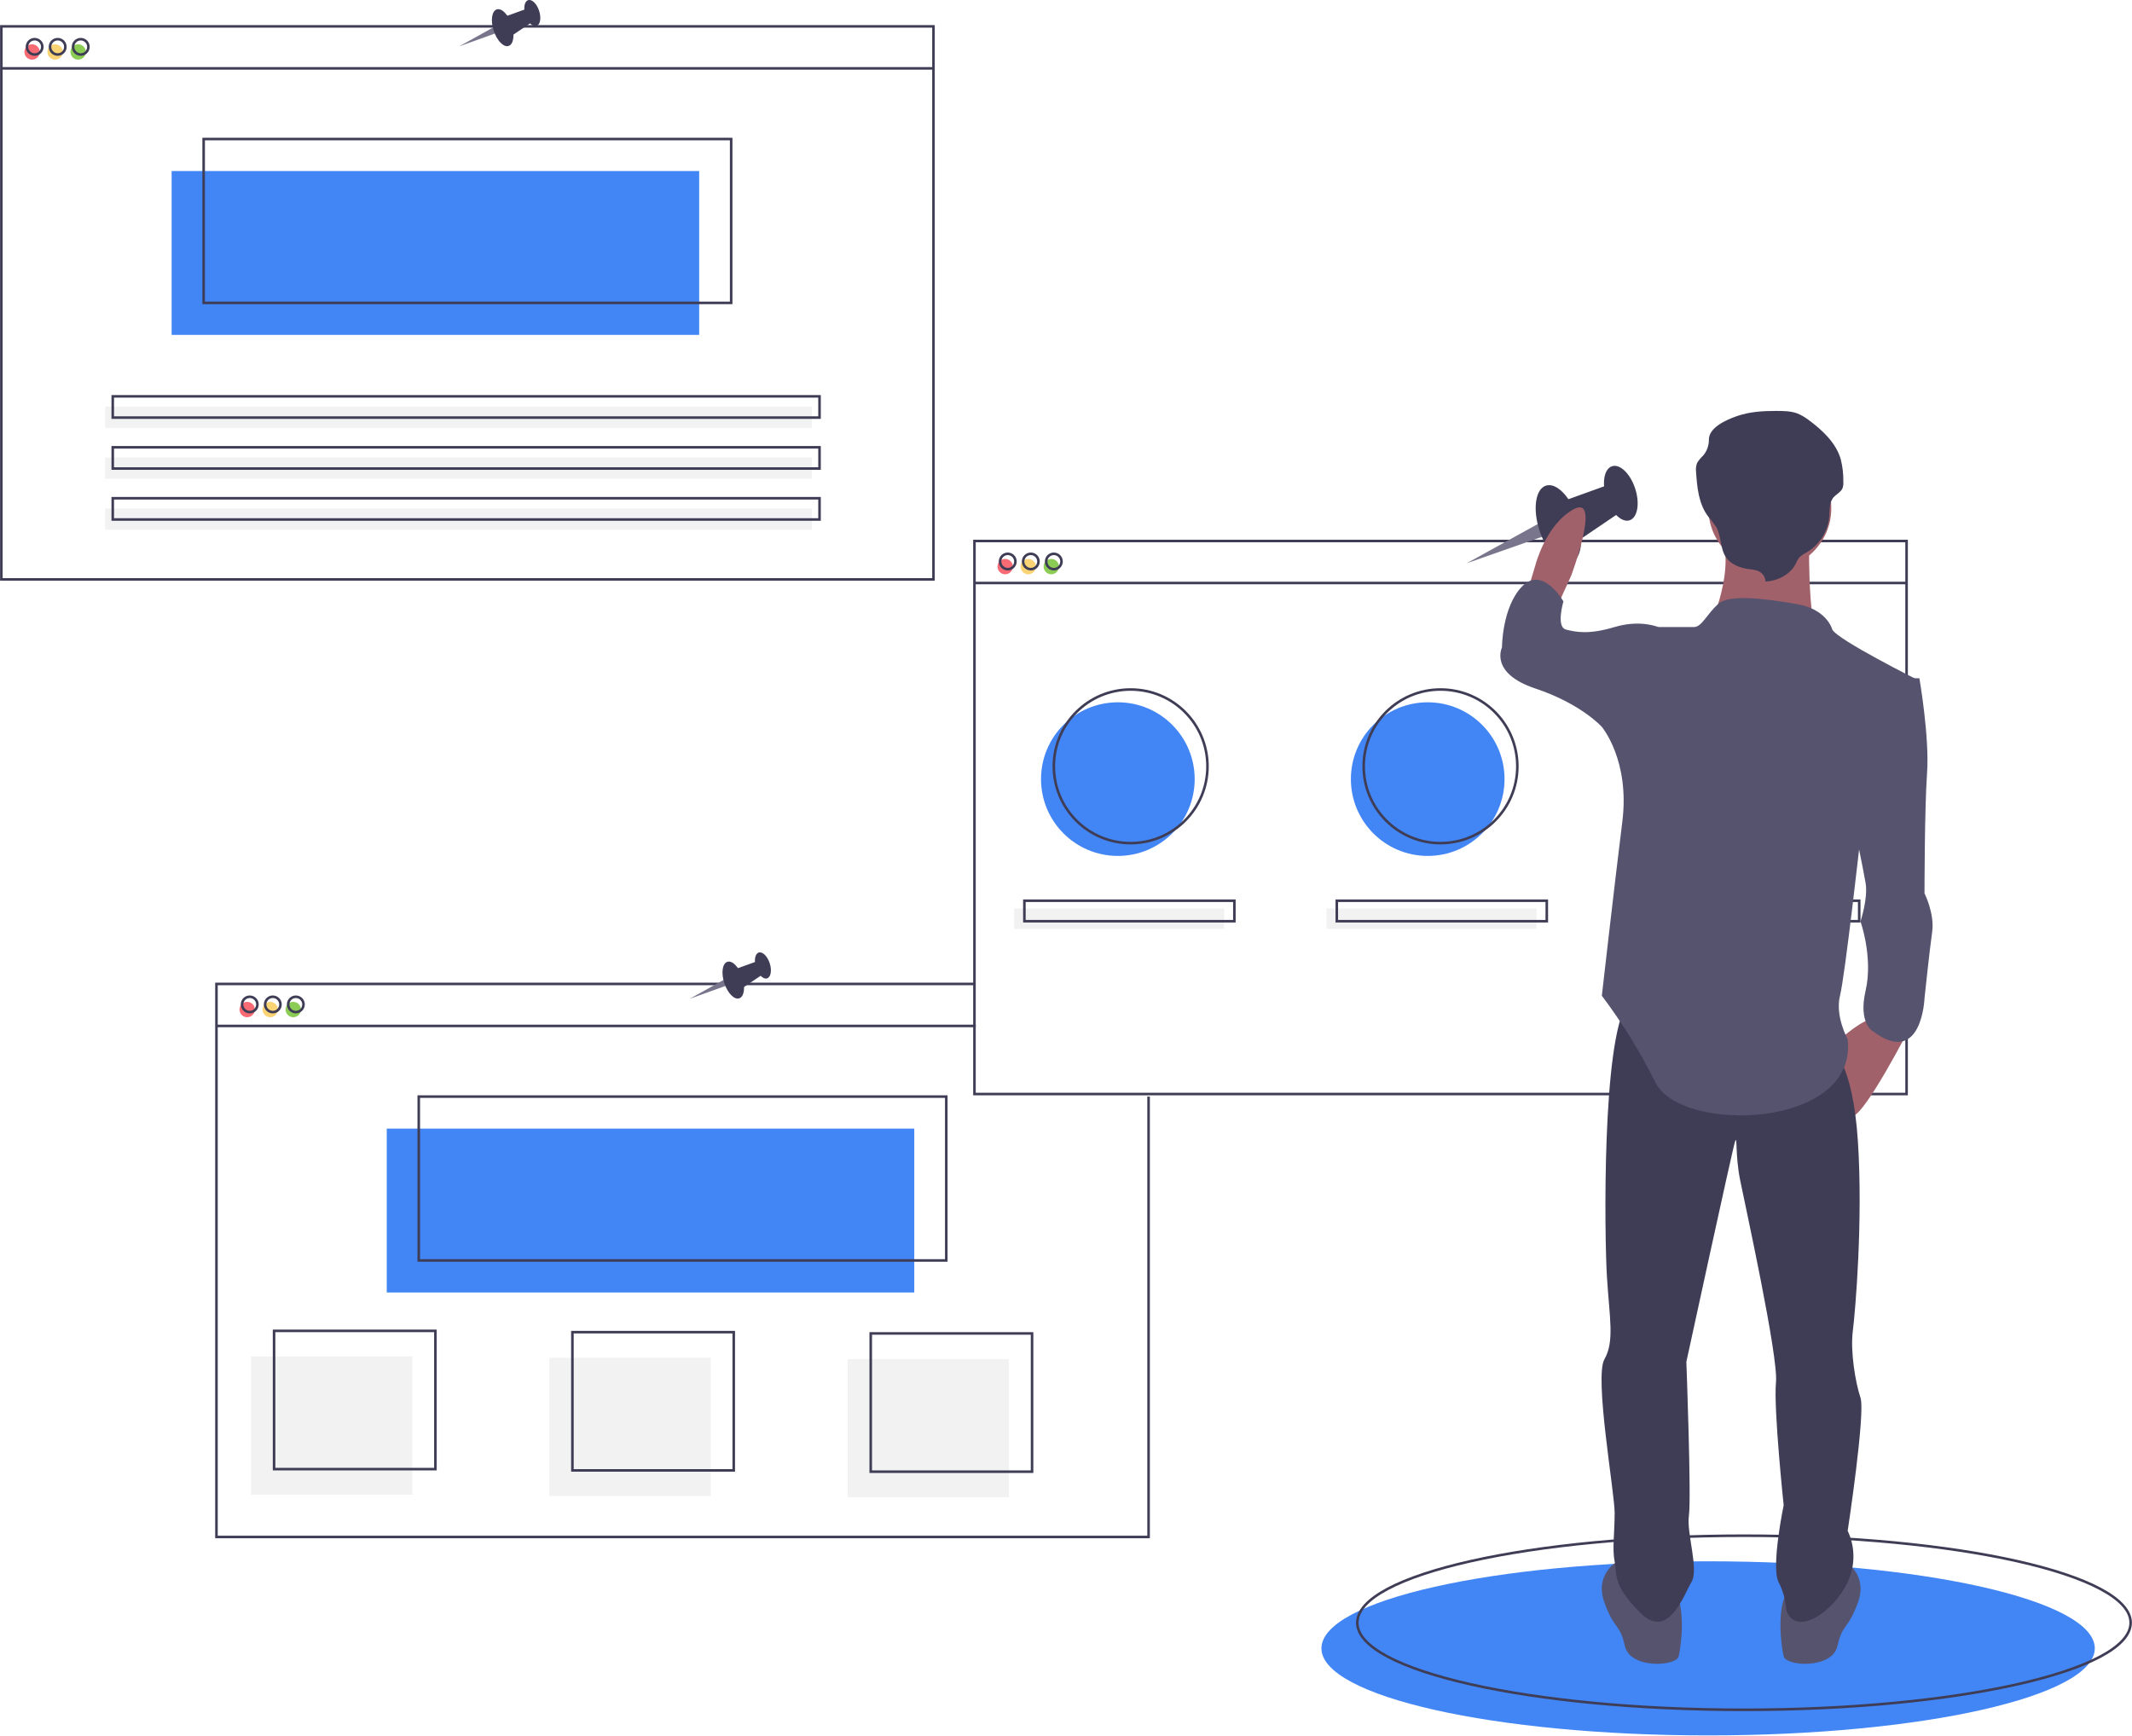
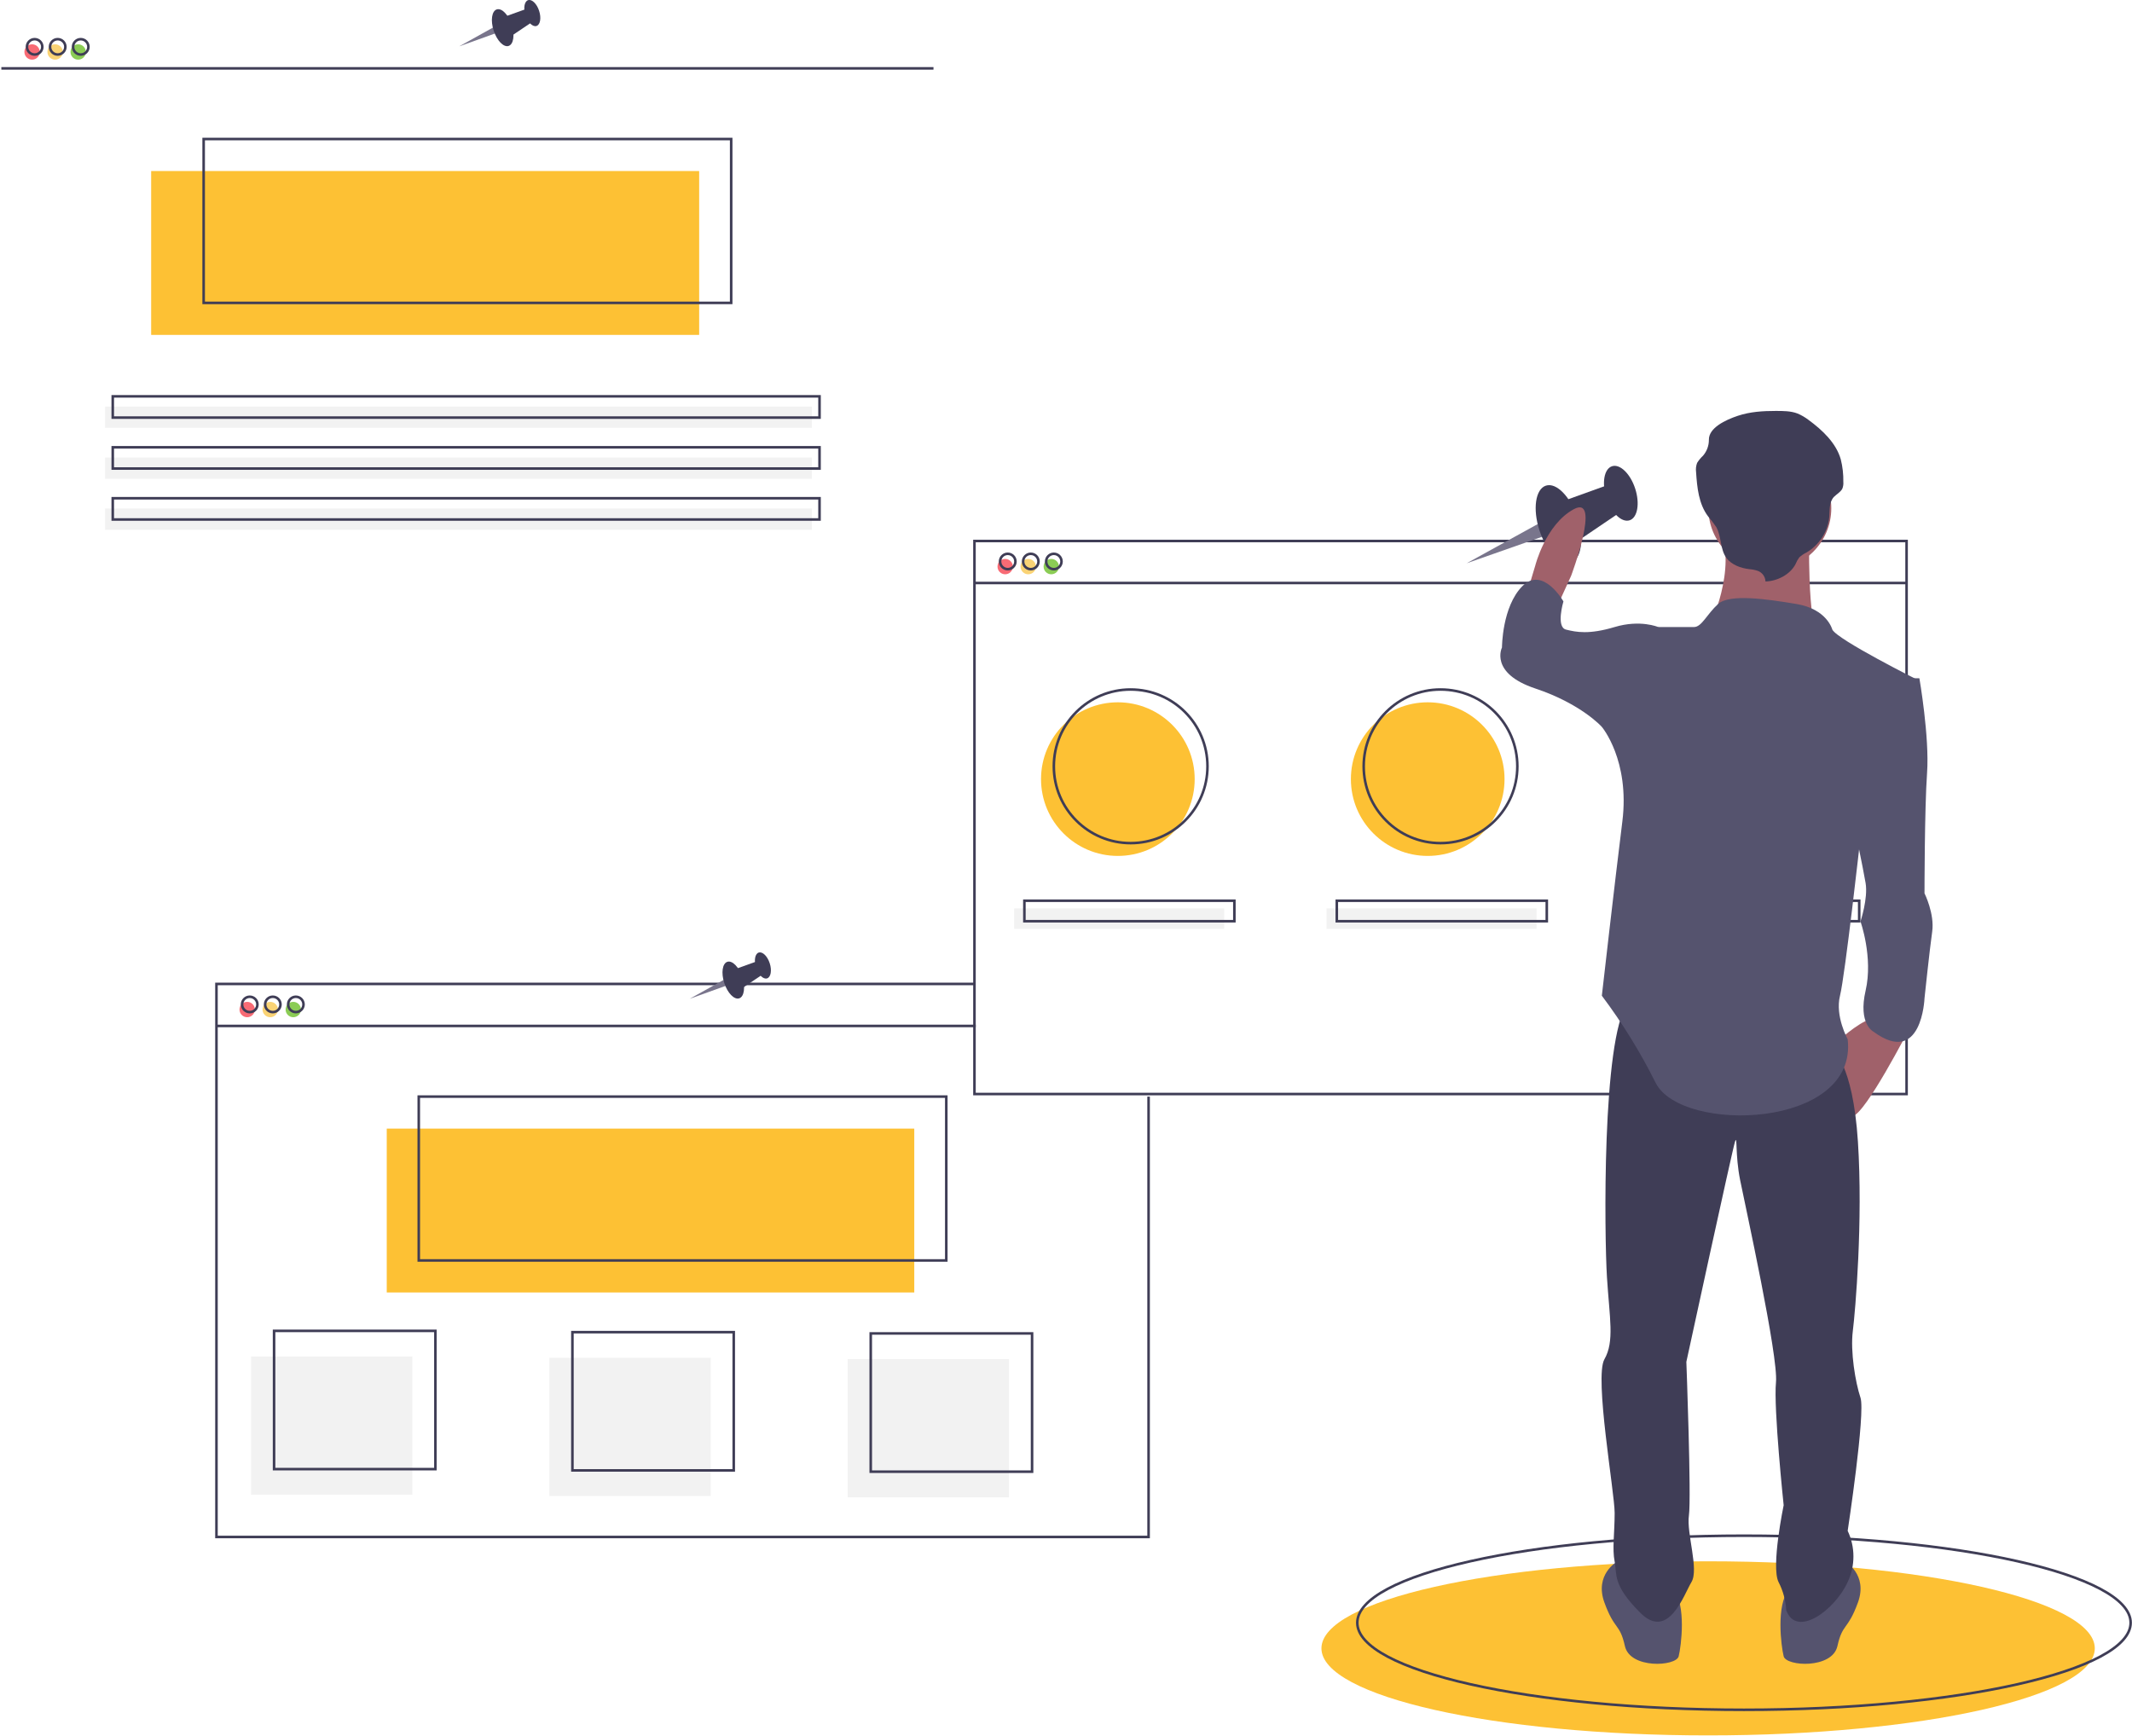
<svg xmlns="http://www.w3.org/2000/svg" id="e66cdcae-b662-46fb-b424-18ba1a805fb0" data-name="Layer 1" width="832.5" height="677.8" viewBox="0 0 832.5 677.845">
-   <ellipse cx="667" cy="643.8" rx="151" ry="34" fill="#4285f4" />
+   <ellipse cx="667" cy="643.8" rx="151" ry="34" fill="#FDC134" />
  <ellipse cx="681" cy="633.8" rx="151" ry="34" fill="none" stroke="#3f3d56" stroke-miterlimit="10" />
-   <circle cx="436.5" cy="304.3" r="30" fill="#4285f4" />
-   <circle cx="557.5" cy="304.3" r="30" fill="#4285f4" />
-   <circle cx="678.5" cy="304.3" r="30" fill="#4285f4" />
+   <circle cx="436.5" cy="304.3" r="30" fill="#FDC134" />
+   <circle cx="557.5" cy="304.3" r="30" fill="#FDC134" />
+   <circle cx="678.5" cy="304.3" r="30" fill="#FDC134" />
  <circle cx="12.5" cy="20.3" r="3" fill="#f86b75" />
  <circle cx="21.5" cy="20.3" r="3" fill="#fad375" />
  <circle cx="30.5" cy="20.3" r="3" fill="#8bcc55" />
-   <rect x="67" y="66.8" width="206" height="64" fill="#4285f4" />
-   <rect x="0.5" y="10.3" width="364" height="216" fill="none" stroke="#3f3d56" stroke-miterlimit="10" />
+   <rect x="59" y="66.8" width="214" height="64" fill="#FDC134" />
+   <rect x="0.5" y="10.3" width="364" height="216" fill="none" stroke="3F3D56" stroke-miterlimit="10" />
  <line x1="0.5" y1="26.703" x2="364.5" y2="26.703" fill="none" stroke="#3f3d56" stroke-miterlimit="10" />
  <circle cx="13.5" cy="18.3" r="3" fill="none" stroke="#3f3d56" stroke-miterlimit="10" />
  <circle cx="22.5" cy="18.3" r="3" fill="none" stroke="#3f3d56" stroke-miterlimit="10" />
  <circle cx="31.5" cy="18.3" r="3" fill="none" stroke="#3f3d56" stroke-miterlimit="10" />
  <rect x="79.5" y="54.3" width="206" height="64" fill="none" stroke="#3f3d56" stroke-miterlimit="10" />
  <rect x="41" y="158.8" width="276" height="8.3" fill="#f2f2f2" />
  <rect x="41" y="178.7" width="276" height="8.3" fill="#f2f2f2" />
  <rect x="41" y="198.6" width="276" height="8.3" fill="#f2f2f2" />
  <rect x="44" y="154.8" width="276" height="8.3" fill="none" stroke="#3f3d56" stroke-miterlimit="10" />
  <rect x="44" y="174.7" width="276" height="8.3" fill="none" stroke="#3f3d56" stroke-miterlimit="10" />
  <rect x="44" y="194.6" width="276" height="8.3" fill="none" stroke="#3f3d56" stroke-miterlimit="10" />
  <circle cx="96.5" cy="394.3" r="3" fill="#f86b75" />
  <circle cx="105.5" cy="394.3" r="3" fill="#fad375" />
  <circle cx="114.5" cy="394.3" r="3" fill="#8bcc55" />
-   <rect x="151" y="440.8" width="206" height="64" fill="#4285f4" />
+   <rect x="151" y="440.8" width="206" height="64" fill="#FDC134" />
  <polyline points="448.5,428.3 448.5,600.3 84.5,600.3 84.5,384.3 380.5,384.3" fill="none" stroke="#3f3d56" stroke-miterlimit="10" />
  <line x1="84.5" y1="400.703" x2="381" y2="400.703" fill="none" stroke="#3f3d56" stroke-miterlimit="10" />
  <circle cx="97.5" cy="392.3" r="3" fill="none" stroke="#3f3d56" stroke-miterlimit="10" />
  <circle cx="106.5" cy="392.3" r="3" fill="none" stroke="#3f3d56" stroke-miterlimit="10" />
  <circle cx="115.5" cy="392.3" r="3" fill="none" stroke="#3f3d56" stroke-miterlimit="10" />
  <rect x="163.5" y="428.3" width="206" height="64" fill="none" stroke="#3f3d56" stroke-miterlimit="10" />
  <circle cx="392.5" cy="221.3" r="3" fill="#f86b75" />
  <circle cx="401.5" cy="221.3" r="3" fill="#fad375" />
  <circle cx="410.5" cy="221.3" r="3" fill="#8bcc55" />
  <rect x="380.5" y="211.3" width="364" height="216" fill="none" stroke="#3f3d56" stroke-miterlimit="10" />
  <line x1="380.5" y1="227.703" x2="744.5" y2="227.703" fill="none" stroke="#3f3d56" stroke-miterlimit="10" />
  <circle cx="393.5" cy="219.3" r="3" fill="none" stroke="#3f3d56" stroke-miterlimit="10" />
  <circle cx="402.5" cy="219.3" r="3" fill="none" stroke="#3f3d56" stroke-miterlimit="10" />
  <circle cx="411.5" cy="219.3" r="3" fill="none" stroke="#3f3d56" stroke-miterlimit="10" />
  <circle cx="441.5" cy="299.3" r="30" fill="none" stroke="#3f3d56" stroke-miterlimit="10" />
  <circle cx="562.5" cy="299.3" r="30" fill="none" stroke="#3f3d56" stroke-miterlimit="10" />
  <circle cx="683.5" cy="299.3" r="30" fill="none" stroke="#3f3d56" stroke-miterlimit="10" />
  <rect x="396" y="354.8" width="82" height="8" fill="#f2f2f2" />
  <rect x="518" y="354.8" width="82" height="8" fill="#f2f2f2" />
  <rect x="640" y="354.8" width="82" height="8" fill="#f2f2f2" />
  <rect x="400" y="351.8" width="82" height="8" fill="none" stroke="#3f3d56" stroke-miterlimit="10" />
  <rect x="522" y="351.8" width="82" height="8" fill="none" stroke="#3f3d56" stroke-miterlimit="10" />
  <rect x="644" y="351.8" width="82" height="8" fill="none" stroke="#3f3d56" stroke-miterlimit="10" />
  <rect x="98" y="529.8" width="63" height="54" fill="#f2f2f2" />
  <rect x="214.5" y="530.3" width="63" height="54" fill="#f2f2f2" />
  <rect x="331" y="530.8" width="63" height="54" fill="#f2f2f2" />
  <rect x="107" y="519.8" width="63" height="54" fill="none" stroke="#3f3d56" stroke-miterlimit="10" />
  <rect x="223.5" y="520.3" width="63" height="54" fill="none" stroke="#3f3d56" stroke-miterlimit="10" />
  <rect x="340" y="520.8" width="63" height="54" fill="none" stroke="#3f3d56" stroke-miterlimit="10" />
  <polygon points="600.8,204.5 572.7,220 602.6,209.5 600.8,204.5" fill="#79758c" />
  <ellipse cx="792.3" cy="315.9" rx="7.8" ry="15.8" transform="translate(-242.6,149.1) rotate(-18)" fill="#3f3d56" />
  <ellipse cx="816.7" cy="303.8" rx="5.9" ry="11.1" transform="translate(-237.7,156.1) rotate(-18)" fill="#3f3d56" />
  <polygon points="610.4,195.7 629,189 632.9,199.9 614.9,212.1 610.4,195.7" fill="#3f3d56" />
  <path d="M 792.3 347 l 5 -11 s 12 -32 1 -26 s -15 22 -15 22 l -3 10 Z" transform="translate(-183.8,-111.1)" fill="#a0616a" />
  <path d="M 929.3 513 s -17 33 -22 34 s -5 -30 -5 -30 s 10 -9 14 -8 S 929.3 513 929.3 513 Z" transform="translate(-183.8,-111.1)" fill="#a0616a" />
  <path d="M 904.3 721 s 9 5 5 16 s -6 8 -8 17 s -20 8 -21 4 s -3 -20 2 -26 S 904.3 721 904.3 721 Z" transform="translate(-183.8,-111.1)" fill="#55536e" />
  <path d="M 815.3 721 s -9 5 -5 16 s 6 8 8 17 s 20 8 21 4 s 3 -20 -2 -26 S 815.3 721 815.3 721 Z" transform="translate(-183.8,-111.1)" fill="#55536e" />
  <path d="M 899.3 521 s 8 5 10 36 s -1 66 -2 74 s 1 20 3 26 s -5 52 -5 52 a 23.4 23.4 0 0 1 0 20 c -5 11 -20 22 -24 11 a 27.1 27.1 0 0 0 -3 -11 c -3 -6 2 -30 2 -30 s -4 -38 -3 -48 s -12 -69 -14 -79 s -1 -18 -2 -15 s -19 86 -19 86 s 2 53 1 60 s 4 21 1 26 s -9 23 -20 12 s -9 -15 -10 -20 s 0 -11 0 -19 s -8 -53 -4 -60 s 2 -16 1 -32 s -2 -93 8 -107 S 899.3 521 899.3 521 Z" transform="translate(-183.8,-111.1)" fill="#3f3d56" />
  <circle cx="691.1" cy="198.5" r="24" fill="#a0616a" />
  <path d="M 890.3 319 s -1 36 4 42 s -43 -5 -43 -5 s 11 -23 4 -38 S 890.3 319 890.3 319 Z" transform="translate(-183.8,-111.1)" fill="#a0616a" />
  <path d="M 899.3 357 s -2 -8 -14 -10 s -26.2 -4 -30.6 0 s -6.4 9 -9.4 9 h -14 l -22 39 s 11 13 8 37 s -8 68 -8 68 a 220 220 0 0 1 21 34 c 10 20 79 18 75 -17 c 0 0 -5 -9 -3 -17 s 8 -62 8 -62 l 23 -61 S 901.3 361 899.3 357 Z" transform="translate(-183.8,-111.1)" fill="#55536e" />
  <path d="M 926.3 376 h 7 s 4 23 3 37 s -1 47 -1 47 s 4 8 3 15 s -3 26 -3 26 s -1 27 -20 13 c 0 0 -6 -3 -3 -16 s -2 -27 -2 -27 s 3 -9 2 -15 s -5 -25 -5 -25 Z" transform="translate(-183.8,-111.1)" fill="#55536e" />
  <path d="M 836.3 359 l -5 -3 s -7 -3 -17 0 s -15 2 -19 1 s -1 -11 -1 -11 s -8 -14 -16 -6 s -8 24 -8 24 s -5 10 13 16 s 26 15 26 15 h 20 Z" transform="translate(-183.8,-111.1)" fill="#55536e" />
  <path d="M 873.2 338.2 a 4.6 4.6 0 0 0 -2.9 -4.1 a 13.1 13.1 0 0 0 -3.4 -0.7 c -3.4 -0.4 -6.9 -1.7 -8.9 -4.3 c -2.6 -3.5 -1.9 -8.3 -4 -12.1 a 41.9 41.9 0 0 0 -3.2 -4.2 c -3.7 -4.9 -4.3 -11.3 -4.7 -17.3 a 7.4 7.4 0 0 1 0.4 -3.6 a 13.9 13.9 0 0 1 2.3 -2.8 a 9.4 9.4 0 0 0 2.3 -6.2 c -0.1 -4.7 6.5 -7.8 11.3 -9.4 s 9.8 -1.9 14.8 -1.9 c 2.9 0 5.9 0 8.5 1 a 19.6 19.6 0 0 1 4.3 2.5 c 5.6 4.1 10.8 9.1 12.6 15.4 a 33.3 33.3 0 0 1 1 8.8 a 5.8 5.8 0 0 1 -0.4 2.7 c -0.7 1.3 -2.2 2.1 -3.3 3.2 c -1.9 2.1 -1.6 5.2 -1.8 7.9 a 18.2 18.2 0 0 1 -8.9 13.8 a 11.4 11.4 0 0 0 -2.8 1.9 a 12.3 12.3 0 0 0 -1.5 2.7 C 882.8 335.5 877.8 338.1 873.2 338.2 Z" transform="translate(-183.8,-111.1)" fill="#3f3d56" />
  <polygon points="192.6,10.7 179.3,18.1 193.5,13 192.6,10.7" fill="#79758c" />
  <ellipse cx="380" cy="121.9" rx="3.7" ry="7.5" transform="translate(-202.8,12.3) rotate(-18)" fill="#3f3d56" />
  <ellipse cx="391.6" cy="116.2" rx="2.8" ry="5.3" transform="translate(-200.5,15.6) rotate(-18)" fill="#3f3d56" />
  <polygon points="197.1,6.5 206,3.3 207.9,8.5 199.3,14.3 197.1,6.5" fill="#3f3d56" />
  <polygon points="282.6,382.7 269.3,390.1 283.5,385 282.6,382.7" fill="#79758c" />
  <ellipse cx="470" cy="493.9" rx="3.7" ry="7.5" transform="translate(-313.3,58.3) rotate(-18)" fill="#3f3d56" />
  <ellipse cx="481.6" cy="488.2" rx="2.8" ry="5.3" transform="translate(-311,61.6) rotate(-18)" fill="#3f3d56" />
  <polygon points="287.1,378.5 296,375.3 297.9,380.5 289.3,386.3 287.1,378.5" fill="#3f3d56" />
+   <linearGradient id="7jw7igwx" />
+   <radialGradient id="31ytfbaf" />
+   <radialGradient id="2qvlztvs" />
+   <radialGradient id="w87fofob" />
+   <radialGradient id="q9m72lxf" />
+   <radialGradient id="tqq4ug3q" />
</svg>
